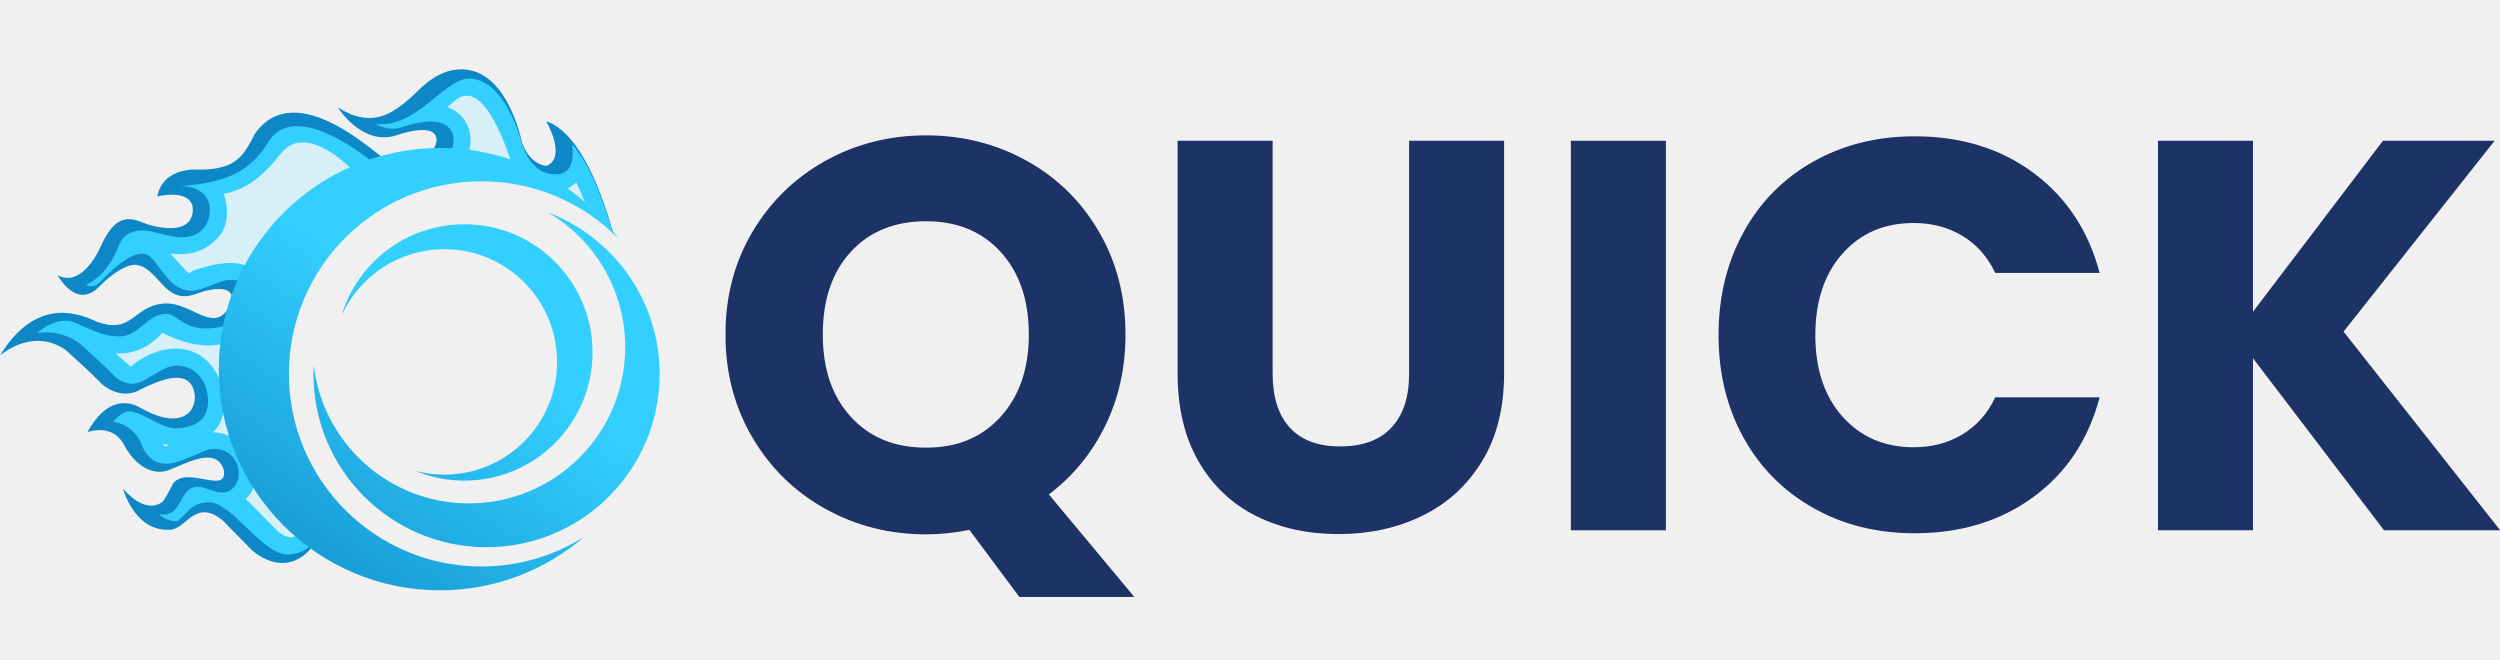
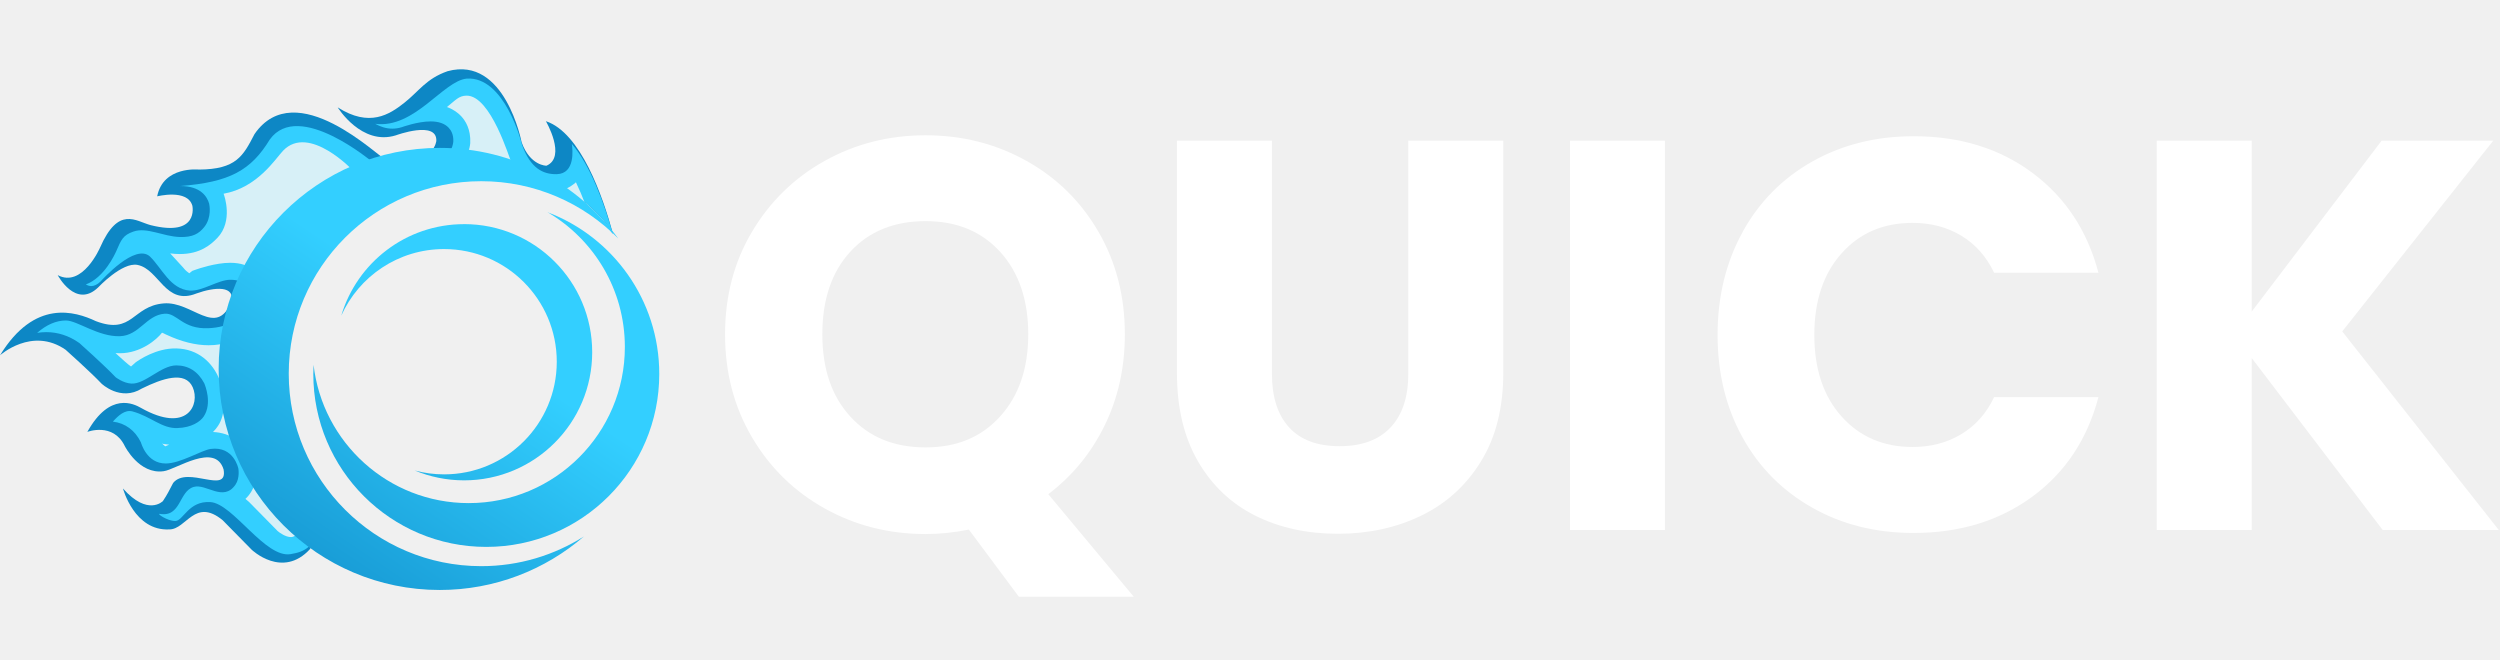
- <svg xmlns="http://www.w3.org/2000/svg" width="379" height="100" viewBox="0 0 379 100" fill="none">
-   <g clip-path="url(#clip0_670_2637)">
-     <path d="M60.06 20.523C60.06 20.523 66.323 18.221 66.184 21.37C66.184 21.37 66.108 22.177 65.401 22.965C79.071 22.188 90.087 30.486 92.622 34.94C92.562 34.891 92.499 34.845 92.44 34.798C92.627 35.027 92.812 35.255 92.989 35.491C91.451 29.821 88.095 20.129 82.802 18.382C82.802 18.382 85.973 23.802 82.889 25.136C82.889 25.136 80.408 25.169 79.12 21.574C79.12 21.574 76.626 8.421 67.904 10.795C64.635 11.928 63.554 13.841 61.318 15.602C59.081 17.363 56.049 19.371 51.224 16.287C51.224 16.287 54.843 22.164 60.051 20.525H60.054L60.06 20.523Z" fill="#0D87C5" />
-     <path d="M34.972 50.384C37.2 39.472 45.194 30.709 49.732 28.022C52.674 26.223 55.595 24.965 58.448 24.15C57.541 23.976 44.865 11.266 38.608 20.335C36.877 23.672 35.842 25.688 30.168 25.721C30.168 25.721 24.756 25.142 23.84 29.783C23.84 29.783 28.435 28.612 29.177 31.196C29.177 31.196 30.261 36.016 22.832 34.147C20.596 33.557 17.977 31.152 15.167 37.576C15.167 37.576 12.499 43.719 8.752 41.733C8.752 41.733 11.475 46.882 14.89 43.597C14.89 43.597 18.528 39.711 20.873 40.187C24.163 40.855 25.068 46.409 29.791 44.518C32.562 43.521 35.842 43.249 35.038 45.934C32.698 51.194 29.147 45.667 24.84 46.02C20.055 46.409 20.142 50.835 14.548 48.716C11.385 47.221 5.244 45.328 0 53.898C0 53.898 4.864 49.512 9.958 53.058C9.958 53.058 13.792 56.481 15.409 58.196C15.409 58.196 18.292 60.946 21.525 58.93C24.593 57.424 28.093 56.199 29.228 58.731C30.399 61.348 28.413 65.839 21.376 61.867C20.327 61.275 16.67 59.364 13.249 65.513C13.249 65.513 17.151 64.005 18.928 67.662C18.928 67.662 21.101 72.004 24.824 71.475C26.685 71.238 32.63 67.046 33.913 71.203C34.627 75.118 28.448 70.564 26.264 73.257C25.666 74.39 25.4 74.983 24.704 76.012C24.704 76.012 22.43 78.357 18.653 74.099C18.653 74.099 20.376 80.582 25.688 80.305C28.274 80.311 29.541 75.439 33.771 78.906L38.178 83.387C38.178 83.387 42.844 87.864 47.039 83.272C47.039 83.272 47.063 83.207 47.11 83.09C35.864 74.04 32.915 60.984 34.975 50.39V50.382L34.972 50.384Z" fill="#0D87C5" />
-     <path d="M34.972 50.384C35.084 49.846 35.211 49.311 35.347 48.781C34.453 49.341 33.239 49.71 31.644 49.783C27.641 49.971 26.881 47.433 24.96 47.585C22.175 47.803 21.137 50.906 18.18 50.998C14.906 51.101 11.711 48.612 10.005 48.612C8.524 48.612 7.051 49.251 5.635 50.49C6.078 50.419 6.537 50.379 7.013 50.379C8.771 50.379 10.445 50.919 11.983 51.995L12.045 52.039L12.102 52.09C12.26 52.232 15.993 55.571 17.542 57.22C17.553 57.228 18.702 58.131 19.949 58.185C22.033 58.277 24.419 55.427 26.739 55.427C28.579 55.427 30.03 56.332 30.981 58.136C31.111 58.44 32.222 61.168 30.907 63.168C30.378 63.97 29.035 64.866 26.927 64.929C24.587 65.048 22.851 63.149 20.088 62.405C18.947 62.098 17.914 63.068 17.121 63.953C18.995 64.182 20.49 65.277 21.376 67.105C21.392 67.138 22.221 70.328 25.152 70.303C27.367 70.303 30.592 68.279 31.959 68.097C35.483 67.632 36.157 71.078 36.157 71.078C36.157 71.078 36.407 72.493 35.73 73.496C33.894 76.216 31.271 73.3 29.378 73.86C27.095 74.531 27.5 78.498 24.226 77.947C23.712 77.86 25.37 79.031 26.582 79.031C27.794 79.031 28.584 75.936 31.918 76.159C35.364 76.384 40.238 84.737 44.102 84.049C45.08 83.876 46.007 83.672 46.873 82.897C35.823 73.852 32.929 60.908 34.975 50.39L34.972 50.384Z" fill="#33CFFF" />
-     <path d="M15.224 42.727C15.58 42.336 20.506 36.883 22.74 38.904C24.558 40.659 25.818 43.877 28.794 44.075C30.709 44.203 33.097 42.436 34.929 42.436C35.994 42.436 36.793 42.716 37.306 43.262C40.686 35.774 46.235 30.093 49.729 28.019C52.069 26.587 54.394 25.5 56.685 24.704C56.557 24.664 45.338 15.053 40.928 21.153C38.092 25.821 34.853 27.644 27.302 28.22H27.337C30.486 28.22 31.429 29.856 31.728 30.908C31.774 31.117 32.147 32.989 30.97 34.453C30.174 35.445 29.223 36.008 27.28 35.951C24.721 35.874 22.289 34.41 20.237 35.125C18.642 35.679 18.39 36.364 17.64 38.084C17.436 38.551 15.803 42.132 13.021 43.146C13.29 43.298 13.569 43.396 13.852 43.396C14.298 43.396 14.778 43.148 15.224 42.724V42.727Z" fill="#33CFFF" />
-     <path d="M60.905 19.308C61.002 19.27 63.35 18.417 65.323 18.417C66.526 18.417 67.448 18.735 68.048 19.365C68.401 19.735 68.811 20.39 68.76 21.479C68.725 21.889 68.578 22.406 68.293 22.93C80.604 23.354 90.269 30.799 92.624 34.934C92.565 34.888 92.502 34.837 92.44 34.79C92.606 34.991 92.771 35.198 92.931 35.404C91.671 30.889 89.549 25.063 86.737 21.827C86.861 22.642 87.288 26.356 84.449 26.419C82.337 26.462 80.449 25.487 79.202 22.001L79.169 21.911L79.15 21.819C79.129 21.718 76.561 11.532 70.787 11.923C67.214 12.276 62.88 19.55 56.913 18.781C57.685 19.216 58.557 19.515 59.508 19.515C59.986 19.515 60.473 19.439 60.899 19.305H60.902L60.905 19.308Z" fill="#33CFFF" />
-     <path d="M88.791 31.006C88.351 29.846 87.873 28.71 87.362 27.652C86.902 28.06 86.373 28.4 85.785 28.661C86.832 29.381 87.835 30.163 88.794 31.009L88.791 31.006Z" fill="#D7F0F7" />
-     <path d="M32.304 65.527C33.62 65.584 34.823 65.981 35.845 66.66C34.318 61.682 34.035 56.585 34.725 51.895C33.821 52.188 32.796 52.37 31.647 52.37C29.661 52.37 27.498 51.83 25.223 50.762L24.577 50.46C23.805 51.487 21.351 53.582 18.186 53.582C17.968 53.582 17.743 53.574 17.52 53.558C18.178 54.18 19.718 55.547 19.876 55.59C19.9 55.569 20.58 54.96 20.58 54.96C21.074 54.607 23.704 52.781 26.753 52.851C33.459 53.009 35.323 61.239 33.076 64.592C32.891 64.87 32.641 65.196 32.313 65.527H32.304Z" fill="#D7F0F7" />
-     <path d="M38.673 73.238C38.518 73.838 38.241 74.474 37.768 75.085C37.602 75.295 37.423 75.49 37.23 75.67C37.429 75.833 37.624 76.004 37.822 76.189L42.113 80.552C42.444 80.848 43.371 81.465 44.102 81.465C44.232 81.465 44.498 81.465 44.908 81.169C42.322 78.724 40.262 76.045 38.676 73.241L38.673 73.238Z" fill="#D7F0F7" />
-     <path d="M38.483 40.88C41.872 34.576 46.615 29.867 49.732 28.022C51.033 27.226 52.333 26.536 53.621 25.944C53.621 25.944 46.871 18.713 42.926 22.873C41.771 24.093 39.054 28.471 33.913 29.386C34.049 29.693 35.383 33.554 32.983 36.071C31.989 37.114 30.361 38.535 27.28 38.535C26.818 38.535 26.326 38.502 25.816 38.44L27.788 40.589L27.94 40.774C28.112 40.992 28.508 41.326 28.707 41.453L29.185 41.078L29.785 40.869C30.076 40.766 32.693 39.861 34.929 39.861C36.548 39.861 37.693 40.323 38.48 40.886L38.483 40.88Z" fill="#D7F0F7" />
-     <path d="M71.33 21.71C71.295 22.131 71.186 22.623 71.004 23.142C73.316 23.419 75.514 23.93 77.566 24.598C77.256 24.052 74.46 14.507 70.787 14.507C69.583 14.507 69.075 15.227 67.795 16.235C68.779 16.585 69.458 17.11 69.912 17.583C70.613 18.314 71.428 19.607 71.33 21.71Z" fill="#D7F0F7" />
-     <path d="M24.593 67.266C24.783 67.475 24.954 67.638 25.074 67.703L25.663 67.448C25.533 67.434 24.799 67.344 24.799 67.344L24.59 67.266H24.593Z" fill="#D7F0F7" />
-     <path d="M72.999 85.878C56.873 85.878 43.798 72.806 43.798 56.682C43.798 40.559 56.873 27.486 72.999 27.486C81.131 27.486 88.484 30.815 93.779 36.179C87.677 27.848 77.827 22.43 66.706 22.433C48.18 22.433 33.166 37.445 33.166 55.962C33.166 74.479 48.183 89.492 66.706 89.492C75.064 89.492 82.702 86.427 88.573 81.37C84.063 84.22 78.724 85.878 72.996 85.878H72.999Z" fill="url(#paint0_linear_670_2637)" />
-     <path d="M83.041 32.185C90.062 36.293 94.782 43.909 94.782 52.634C94.782 65.714 84.174 76.314 71.094 76.314C58.921 76.314 48.903 67.135 47.563 55.327C47.539 55.788 47.523 56.259 47.523 56.726C47.523 71.216 59.272 82.957 73.762 82.957C88.253 82.957 100.002 71.211 100.002 56.726C100.002 45.504 92.951 35.934 83.038 32.185" fill="url(#paint1_linear_670_2637)" />
-     <path d="M70.39 34C61.584 34 54.147 39.855 51.762 47.884C54.432 41.931 60.41 37.779 67.361 37.779C76.8 37.779 84.454 45.428 84.454 54.867C84.454 64.306 76.803 71.955 67.361 71.955C65.817 71.955 64.323 71.749 62.899 71.363C65.203 72.325 67.736 72.86 70.39 72.863C81.126 72.863 89.826 64.16 89.829 53.427C89.829 42.694 81.128 33.994 70.39 33.994" fill="url(#paint2_linear_670_2637)" />
+ <svg xmlns="http://www.w3.org/2000/svg" width="675" height="178" viewBox="0 0 675 178" fill="none">
+   <g clip-path="url(#clip0_670_2709)">
+     <path d="M106.906 36.53C106.906 36.53 118.054 32.434 117.808 38.039C117.808 38.039 117.672 39.476 116.415 40.878C140.747 39.495 160.354 54.266 164.867 62.193C164.76 62.106 164.649 62.023 164.543 61.941C164.876 62.347 165.205 62.754 165.52 63.175C162.782 53.081 156.809 35.829 147.388 32.719C147.388 32.719 153.032 42.368 147.542 44.743C147.542 44.743 143.127 44.801 140.834 38.402C140.834 38.402 136.394 14.989 120.869 19.216C115.051 21.232 113.126 24.637 109.145 27.771C105.165 30.905 99.767 34.48 91.178 28.99C91.178 28.99 97.62 39.452 106.892 36.535H106.896L106.906 36.53Z" fill="#0D87C5" />
+     <path d="M62.251 89.684C66.217 70.26 80.446 54.663 88.522 49.879C93.76 46.678 98.96 44.438 104.038 42.987C102.423 42.678 79.86 20.053 68.722 36.197C65.641 42.136 63.798 45.725 53.7 45.783C53.7 45.783 44.065 44.753 42.435 53.013C42.435 53.013 50.614 50.929 51.934 55.528C51.934 55.528 53.864 64.108 40.641 60.781C36.661 59.731 31.998 55.451 26.997 66.885C26.997 66.885 22.248 77.82 15.578 74.284C15.578 74.284 20.425 83.45 26.504 77.602C26.504 77.602 32.98 70.686 37.154 71.532C43.011 72.722 44.622 82.608 53.027 79.242C57.961 77.467 63.798 76.983 62.367 81.762C58.203 91.125 51.881 81.288 44.215 81.916C35.698 82.608 35.853 90.487 25.895 86.714C20.265 84.054 9.334 80.683 0 95.937C0 95.937 8.657 88.131 17.726 94.443C17.726 94.443 24.55 100.537 27.428 103.589C27.428 103.589 32.559 108.483 38.315 104.895C43.775 102.215 50.005 100.034 52.026 104.542C54.111 109.199 50.575 117.194 38.049 110.123C36.182 109.068 29.672 105.668 23.583 116.613C23.583 116.613 30.528 113.929 33.691 120.439C33.691 120.439 37.56 128.168 44.186 127.225C47.499 126.804 58.082 119.341 60.364 126.741C61.636 133.71 50.638 125.605 46.75 130.397C45.686 132.414 45.212 133.469 43.974 135.302C43.974 135.302 39.925 139.476 33.203 131.897C33.203 131.897 36.269 143.437 45.724 142.943C50.329 142.953 52.583 134.281 60.113 140.453L67.958 148.428C67.958 148.428 76.262 156.399 83.73 148.225C83.73 148.225 83.773 148.109 83.855 147.901C63.837 131.79 58.589 108.551 62.255 89.694V89.679L62.251 89.684Z" fill="#0D87C5" />
+     <path d="M62.251 89.684C62.449 88.726 62.676 87.773 62.918 86.83C61.327 87.826 59.165 88.484 56.326 88.615C49.202 88.948 47.847 84.431 44.428 84.702C39.471 85.089 37.623 90.612 32.361 90.776C26.533 90.96 20.845 86.53 17.808 86.53C15.172 86.53 12.551 87.667 10.031 89.872C10.819 89.746 11.637 89.674 12.483 89.674C15.612 89.674 18.591 90.636 21.329 92.552L21.44 92.629L21.542 92.721C21.822 92.972 28.468 98.916 31.224 101.852C31.244 101.867 33.29 103.472 35.51 103.569C39.219 103.733 43.466 98.66 47.596 98.66C50.87 98.66 53.453 100.271 55.146 103.482C55.378 104.024 57.356 108.88 55.015 112.439C54.072 113.866 51.683 115.462 47.93 115.573C43.766 115.786 40.675 112.405 35.756 111.08C33.725 110.534 31.887 112.26 30.475 113.837C33.812 114.243 36.472 116.192 38.049 119.447C38.078 119.505 39.553 125.183 44.772 125.14C48.713 125.14 54.454 121.537 56.887 121.213C63.16 120.386 64.359 126.518 64.359 126.518C64.359 126.518 64.804 129.038 63.6 130.823C60.331 135.664 55.663 130.475 52.292 131.471C48.23 132.665 48.95 139.727 43.122 138.745C42.208 138.59 45.158 140.675 47.316 140.675C49.473 140.675 50.88 135.166 56.814 135.563C62.947 135.964 71.624 150.831 78.501 149.608C80.242 149.298 81.892 148.935 83.434 147.557C63.764 131.456 58.614 108.416 62.255 89.694L62.251 89.684Z" fill="#33CFFF" />
+     <path d="M27.099 76.054C27.733 75.358 36.501 65.651 40.477 69.249C43.712 72.374 45.956 78.1 51.252 78.453C54.662 78.68 58.913 75.537 62.173 75.537C64.069 75.537 65.491 76.035 66.405 77.007C72.422 63.678 82.298 53.564 88.518 49.874C92.682 47.325 96.822 45.391 100.899 43.974C100.672 43.901 80.702 26.794 72.852 37.652C67.803 45.961 62.038 49.207 48.597 50.232H48.66C54.266 50.232 55.944 53.144 56.476 55.015C56.558 55.388 57.221 58.72 55.127 61.327C53.709 63.092 52.017 64.094 48.559 63.992C44.002 63.856 39.674 61.25 36.022 62.522C33.183 63.508 32.733 64.727 31.399 67.789C31.036 68.621 28.129 74.995 23.177 76.799C23.655 77.07 24.154 77.244 24.657 77.244C25.45 77.244 26.306 76.804 27.099 76.049V76.054Z" fill="#33CFFF" />
+     <path d="M108.41 34.368C108.584 34.301 112.763 32.782 116.274 32.782C118.417 32.782 120.057 33.348 121.125 34.47C121.754 35.128 122.484 36.293 122.393 38.233C122.33 38.963 122.069 39.882 121.561 40.815C143.475 41.57 160.678 54.822 164.872 62.183C164.765 62.101 164.654 62.009 164.543 61.927C164.838 62.285 165.133 62.652 165.418 63.02C163.174 54.981 159.397 44.612 154.391 38.852C154.613 40.303 155.373 46.914 150.319 47.026C146.561 47.103 143.199 45.367 140.979 39.161L140.921 39.002L140.887 38.837C140.849 38.658 136.278 20.526 126.001 21.223C119.641 21.852 111.926 34.799 101.305 33.43C102.679 34.204 104.232 34.736 105.924 34.736C106.776 34.736 107.641 34.6 108.401 34.364H108.405L108.41 34.368Z" fill="#33CFFF" />
+     <path d="M158.048 55.19C157.264 53.125 156.413 51.103 155.504 49.221C154.686 49.947 153.743 50.551 152.698 51.016C154.56 52.298 156.345 53.691 158.053 55.195L158.048 55.19Z" fill="#D7F0F7" />
+     <path d="M57.502 116.638C59.843 116.74 61.986 117.446 63.804 118.655C61.086 109.794 60.583 100.721 61.811 92.373C60.201 92.895 58.377 93.219 56.331 93.219C52.796 93.219 48.946 92.257 44.898 90.356L43.747 89.819C42.373 91.647 38.005 95.376 32.371 95.376C31.984 95.376 31.582 95.362 31.186 95.333C32.356 96.44 35.099 98.873 35.379 98.95C35.423 98.912 36.632 97.828 36.632 97.828C37.512 97.2 42.194 93.949 47.621 94.075C59.557 94.356 62.876 109.006 58.876 114.974C58.547 115.468 58.102 116.048 57.517 116.638H57.502Z" fill="#D7F0F7" />
+     <path d="M68.838 130.363C68.562 131.432 68.069 132.564 67.227 133.652C66.932 134.024 66.613 134.373 66.27 134.692C66.623 134.982 66.971 135.287 67.324 135.615L74.961 143.383C75.551 143.91 77.2 145.008 78.501 145.008C78.733 145.008 79.207 145.008 79.937 144.48C75.333 140.128 71.667 135.359 68.843 130.368L68.838 130.363Z" fill="#D7F0F7" />
+     <path d="M68.5 72.766C74.531 61.545 82.975 53.163 88.522 49.879C90.839 48.462 93.153 47.234 95.445 46.179C95.445 46.179 83.431 33.309 76.408 40.714C74.352 42.886 69.516 50.677 60.365 52.307C60.607 52.854 62.981 59.727 58.711 64.206C56.941 66.063 54.043 68.592 48.559 68.592C47.736 68.592 46.861 68.534 45.952 68.423L49.463 72.249L49.734 72.578C50.039 72.965 50.745 73.56 51.098 73.787L51.949 73.119L53.018 72.747C53.535 72.563 58.193 70.953 62.174 70.953C65.056 70.953 67.093 71.775 68.495 72.776L68.5 72.766Z" fill="#D7F0F7" />
+     <path d="M126.968 38.643C126.905 39.393 126.711 40.268 126.387 41.192C130.503 41.685 134.415 42.594 138.067 43.784C137.516 42.812 132.539 25.822 126 25.822C123.858 25.822 122.954 27.104 120.676 28.898C122.426 29.522 123.635 30.455 124.443 31.297C125.691 32.598 127.142 34.9 126.968 38.643Z" fill="#D7F0F7" />
+     <path d="M43.775 119.733C44.114 120.105 44.418 120.395 44.631 120.511L45.68 120.057C45.448 120.032 44.143 119.873 44.143 119.873L43.77 119.733H43.775Z" fill="#D7F0F7" />
+     <path d="M129.938 152.862C101.233 152.862 77.96 129.594 77.96 100.894C77.96 72.194 101.233 48.926 129.938 48.926C144.413 48.926 157.501 54.85 166.927 64.398C156.065 49.569 138.532 39.925 118.736 39.93C85.761 39.93 59.035 66.651 59.035 99.612C59.035 132.573 85.766 159.295 118.736 159.295C133.613 159.295 147.209 153.839 157.661 144.838C149.632 149.912 140.128 152.862 129.933 152.862H129.938Z" fill="url(#paint0_linear_670_2709)" />
+     <path d="M147.813 57.289C160.311 64.602 168.712 78.158 168.712 93.688C168.712 116.971 149.83 135.838 126.547 135.838C104.88 135.838 87.047 119.501 84.663 98.481C84.62 99.303 84.591 100.14 84.591 100.972C84.591 126.765 105.504 147.664 131.297 147.664C157.09 147.664 178.003 126.755 178.003 100.972C178.003 80.997 165.452 63.963 147.808 57.289" fill="url(#paint1_linear_670_2709)" />
+     <path d="M125.295 60.519C109.62 60.519 96.382 70.942 92.136 85.234C96.89 74.637 107.53 67.247 119.902 67.247C136.704 67.247 150.328 80.862 150.328 97.663C150.328 114.465 136.709 128.08 119.902 128.08C117.155 128.08 114.495 127.713 111.96 127.026C116.062 128.738 120.569 129.691 125.295 129.696C144.404 129.696 159.89 114.204 159.895 95.1C159.895 75.996 144.409 60.51 125.295 60.51" fill="url(#paint2_linear_670_2709)" />
  </g>
-   <g clip-path="url(#clip1_670_2637)">
-     <path d="M154.535 90.499L146.962 80.329C144.725 80.781 142.529 81.006 140.395 81.006C134.834 81.006 129.744 79.714 125.106 77.131C120.468 74.547 116.795 70.959 114.065 66.325C111.336 61.692 109.981 56.504 109.981 50.722C109.981 44.94 111.336 39.753 114.065 35.16C116.795 30.567 120.468 26.979 125.106 24.395C129.744 21.812 134.834 20.52 140.395 20.52C145.956 20.52 151.046 21.812 155.684 24.395C160.322 26.979 163.954 30.567 166.622 35.16C169.29 39.753 170.624 44.94 170.624 50.722C170.624 55.766 169.598 60.379 167.546 64.562C165.493 68.745 162.641 72.21 159.008 74.957L171.978 90.52H154.555L154.535 90.499ZM128.985 63.188C131.817 66.305 135.613 67.863 140.395 67.863C145.177 67.863 148.891 66.284 151.723 63.147C154.555 60.01 155.971 55.869 155.971 50.702C155.971 45.535 154.555 41.331 151.723 38.215C148.891 35.098 145.115 33.54 140.395 33.54C135.675 33.54 131.817 35.078 128.985 38.174C126.153 41.249 124.737 45.432 124.737 50.702C124.737 55.971 126.153 60.092 128.985 63.188Z" fill="#1D3366" />
-     <path d="M192.932 21.34V56.668C192.932 60.195 193.794 62.922 195.538 64.829C197.282 66.735 199.827 67.679 203.193 67.679C206.558 67.679 209.144 66.735 210.93 64.829C212.735 62.922 213.618 60.195 213.618 56.668V21.34H228.024V56.586C228.024 61.856 226.896 66.325 224.659 69.954C222.422 73.604 219.405 76.352 215.609 78.197C211.812 80.042 207.605 80.965 202.947 80.965C198.288 80.965 194.122 80.063 190.449 78.238C186.775 76.413 183.861 73.666 181.727 69.996C179.592 66.325 178.525 61.856 178.525 56.586V21.34H192.932Z" fill="#1D3366" />
-     <path d="M252.549 21.34V80.391H238.142V21.34H252.549Z" fill="#1D3366" />
-     <path d="M264.328 35.18C266.853 30.608 270.382 27.041 274.897 24.498C279.412 21.956 284.543 20.664 290.268 20.664C297.287 20.664 303.3 22.509 308.286 26.22C313.273 29.931 316.618 34.975 318.301 41.373H302.479C301.309 38.912 299.626 37.026 297.471 35.734C295.317 34.442 292.854 33.807 290.104 33.807C285.671 33.807 282.08 35.344 279.33 38.441C276.58 41.516 275.205 45.658 275.205 50.804C275.205 55.951 276.58 60.092 279.33 63.168C282.08 66.243 285.671 67.802 290.104 67.802C292.854 67.802 295.317 67.166 297.471 65.874C299.626 64.583 301.309 62.717 302.479 60.236H318.301C316.618 66.633 313.273 71.656 308.286 75.327C303.279 78.997 297.287 80.842 290.268 80.842C284.543 80.842 279.412 79.571 274.897 77.008C270.382 74.465 266.853 70.918 264.328 66.367C261.804 61.815 260.532 56.627 260.532 50.804C260.532 44.981 261.804 39.773 264.328 35.201V35.18Z" fill="#1D3366" />
-     <path d="M361.418 80.391L341.553 54.31V80.391H327.147V21.34H341.553V47.257L361.254 21.34H378.185L355.282 50.271L379.026 80.391H361.418Z" fill="#1D3366" />
+   <g clip-path="url(#clip1_670_2709)">
+     <path d="M275.072 161.089L261.593 142.987C257.611 143.79 253.702 144.191 249.903 144.191C240.004 144.191 230.945 141.892 222.689 137.293C214.433 132.695 207.895 126.308 203.036 118.06C198.178 109.811 195.767 100.578 195.767 90.286C195.767 79.994 198.178 70.76 203.036 62.585C207.895 54.41 214.433 48.023 222.689 43.424C230.945 38.826 240.004 36.526 249.903 36.526C259.803 36.526 268.862 38.826 277.117 43.424C285.373 48.023 291.839 54.41 296.588 62.585C301.336 70.76 303.711 79.994 303.711 90.286C303.711 99.264 301.884 107.476 298.231 114.921C294.578 122.366 289.501 128.534 283.035 133.425L306.122 161.125H275.108L275.072 161.089ZM229.593 112.476C234.634 118.023 241.392 120.797 249.903 120.797C258.415 120.797 265.026 117.987 270.067 112.403C275.108 106.819 277.629 99.446 277.629 90.249C277.629 81.052 275.108 73.57 270.067 68.023C265.026 62.475 258.305 59.702 249.903 59.702C241.502 59.702 234.634 62.439 229.593 67.95C224.552 73.424 222.032 80.87 222.032 90.249C222.032 99.629 224.552 106.965 229.593 112.476Z" fill="white" />
+     <path d="M343.419 37.986V100.87C343.419 107.147 344.953 112.001 348.058 115.395C351.163 118.79 355.693 120.468 361.683 120.468C367.674 120.468 372.277 118.79 375.455 115.395C378.669 112.001 380.24 107.147 380.24 100.87V37.986H405.884V100.724C405.884 110.103 403.875 118.06 399.893 124.52C395.911 131.016 390.541 135.906 383.784 139.191C377.026 142.476 369.537 144.118 361.245 144.118C352.953 144.118 345.538 142.512 338.999 139.264C332.46 136.016 327.273 131.125 323.474 124.593C319.675 118.06 317.775 110.103 317.775 100.724V37.986H343.419Z" fill="white" />
+     <path d="M449.537 37.986V143.096H423.893V37.986H449.537Z" fill="white" />
+     <path d="M470.504 62.621C474.998 54.483 481.281 48.132 489.317 43.607C497.353 39.081 506.486 36.782 516.677 36.782C529.17 36.782 539.873 40.066 548.75 46.672C557.626 53.278 563.581 62.256 566.576 73.643H538.412C536.33 69.264 533.335 65.906 529.499 63.607C525.663 61.307 521.28 60.176 516.385 60.176C508.495 60.176 502.102 62.913 497.207 68.424C492.312 73.899 489.865 81.271 489.865 90.432C489.865 99.592 492.312 106.965 497.207 112.439C502.102 117.913 508.495 120.687 516.385 120.687C521.28 120.687 525.663 119.556 529.499 117.257C533.335 114.957 536.33 111.636 538.412 107.22H566.576C563.581 118.607 557.626 127.549 548.75 134.081C539.837 140.614 529.17 143.899 516.677 143.899C506.486 143.899 497.353 141.636 489.317 137.074C481.281 132.549 474.998 126.235 470.504 118.132C466.011 110.03 463.747 100.797 463.747 90.432C463.747 80.067 466.011 70.796 470.504 62.658V62.621Z" fill="white" />
+     <path d="M643.325 143.096L607.965 96.673V143.096H582.321V37.986H607.965V84.118L643.033 37.986H673.169L632.403 89.483L674.667 143.096H643.325Z" fill="white" />
  </g>
  <defs>
-     <linearGradient id="paint0_linear_670_2637" x1="79.323" y1="29.091" x2="34.008" y2="96.554" gradientUnits="userSpaceOnUse">
+     <linearGradient id="paint0_linear_670_2709" x1="141.196" y1="51.783" x2="60.534" y2="171.866" gradientUnits="userSpaceOnUse">
      <stop offset="0.279" stop-color="#33CFFF" />
      <stop offset="1" stop-color="#0D87C5" />
    </linearGradient>
-     <linearGradient id="paint1_linear_670_2637" x1="79.323" y1="29.091" x2="34.008" y2="96.554" gradientUnits="userSpaceOnUse">
+     <linearGradient id="paint1_linear_670_2709" x1="141.196" y1="51.783" x2="60.534" y2="171.866" gradientUnits="userSpaceOnUse">
      <stop offset="0.279" stop-color="#33CFFF" />
      <stop offset="1" stop-color="#0D87C5" />
    </linearGradient>
-     <linearGradient id="paint2_linear_670_2637" x1="79.323" y1="29.091" x2="34.008" y2="96.554" gradientUnits="userSpaceOnUse">
+     <linearGradient id="paint2_linear_670_2709" x1="141.196" y1="51.783" x2="60.534" y2="171.866" gradientUnits="userSpaceOnUse">
      <stop offset="0.279" stop-color="#33CFFF" />
      <stop offset="1" stop-color="#0D87C5" />
    </linearGradient>
-     <clipPath id="clip0_670_2637">
-       <rect width="100.002" height="100" fill="white" />
+     <clipPath id="clip0_670_2709">
+       <rect width="178.003" height="178" fill="white" />
    </clipPath>
-     <clipPath id="clip1_670_2637">
-       <rect width="269.004" height="70" fill="white" transform="translate(110.002 20.4998)" />
+     <clipPath id="clip1_670_2709">
+       <rect width="478.827" height="124.6" fill="white" transform="translate(195.804 36.4897)" />
    </clipPath>
  </defs>
</svg>
